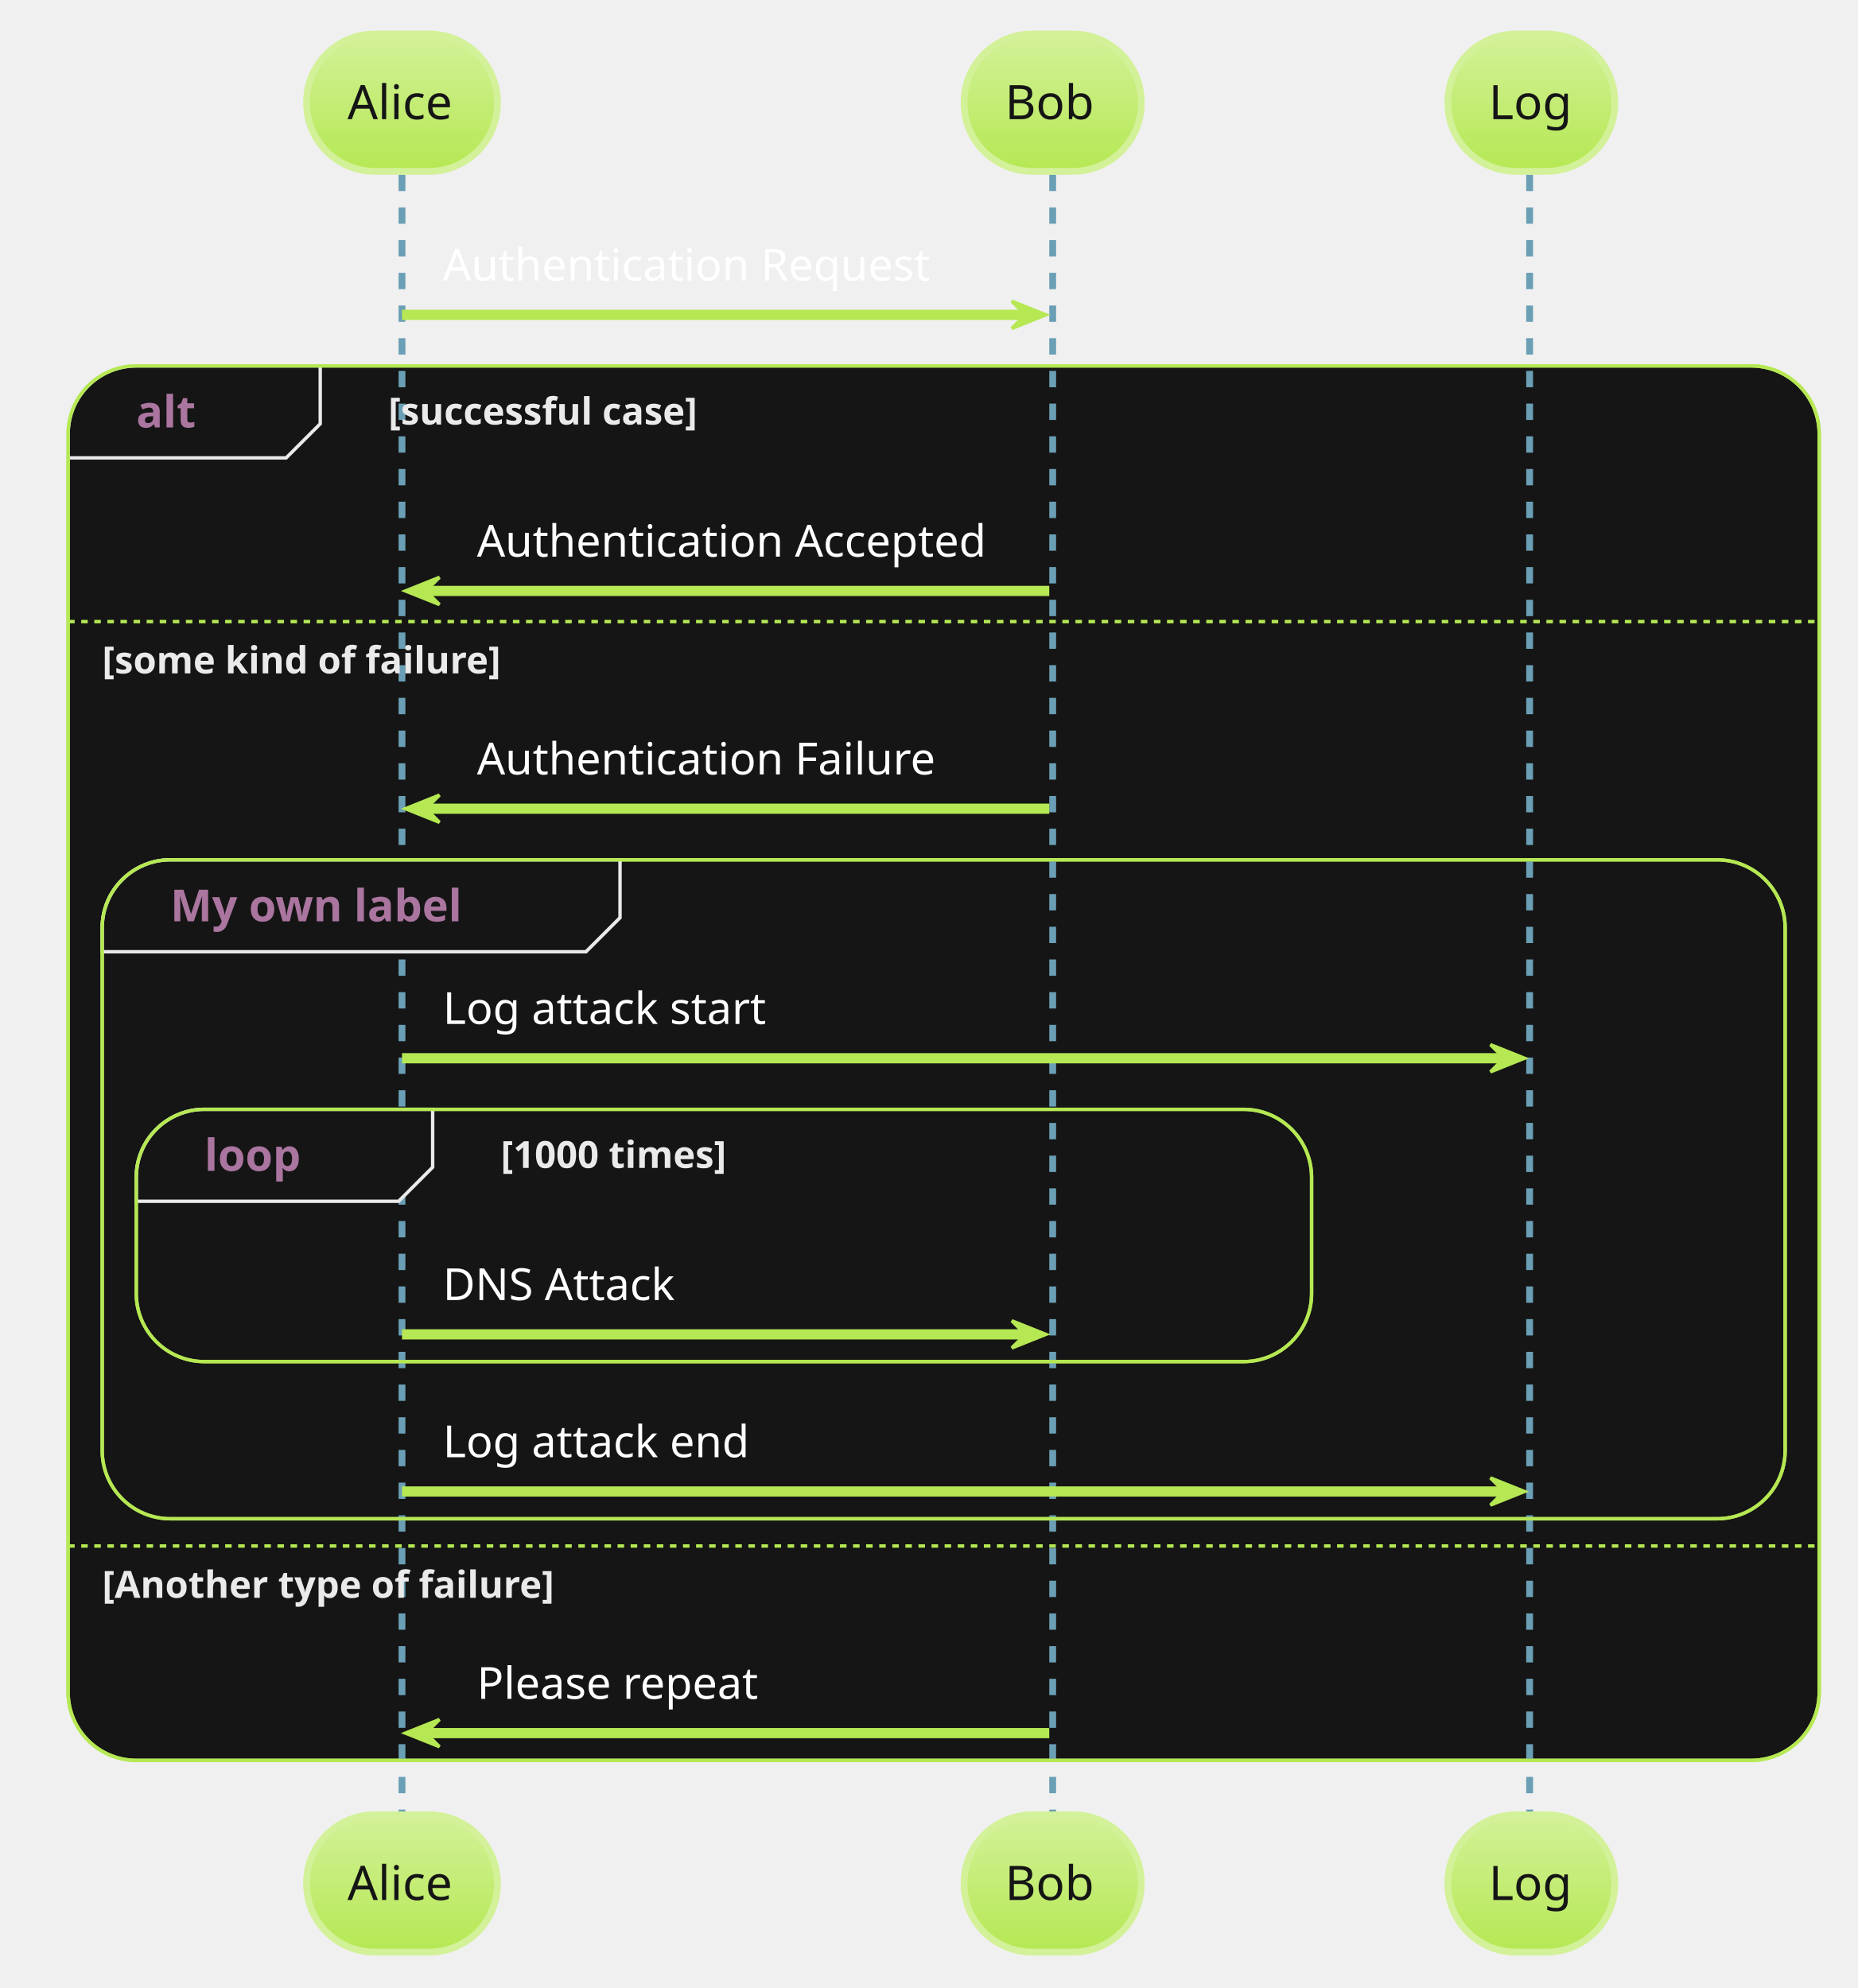
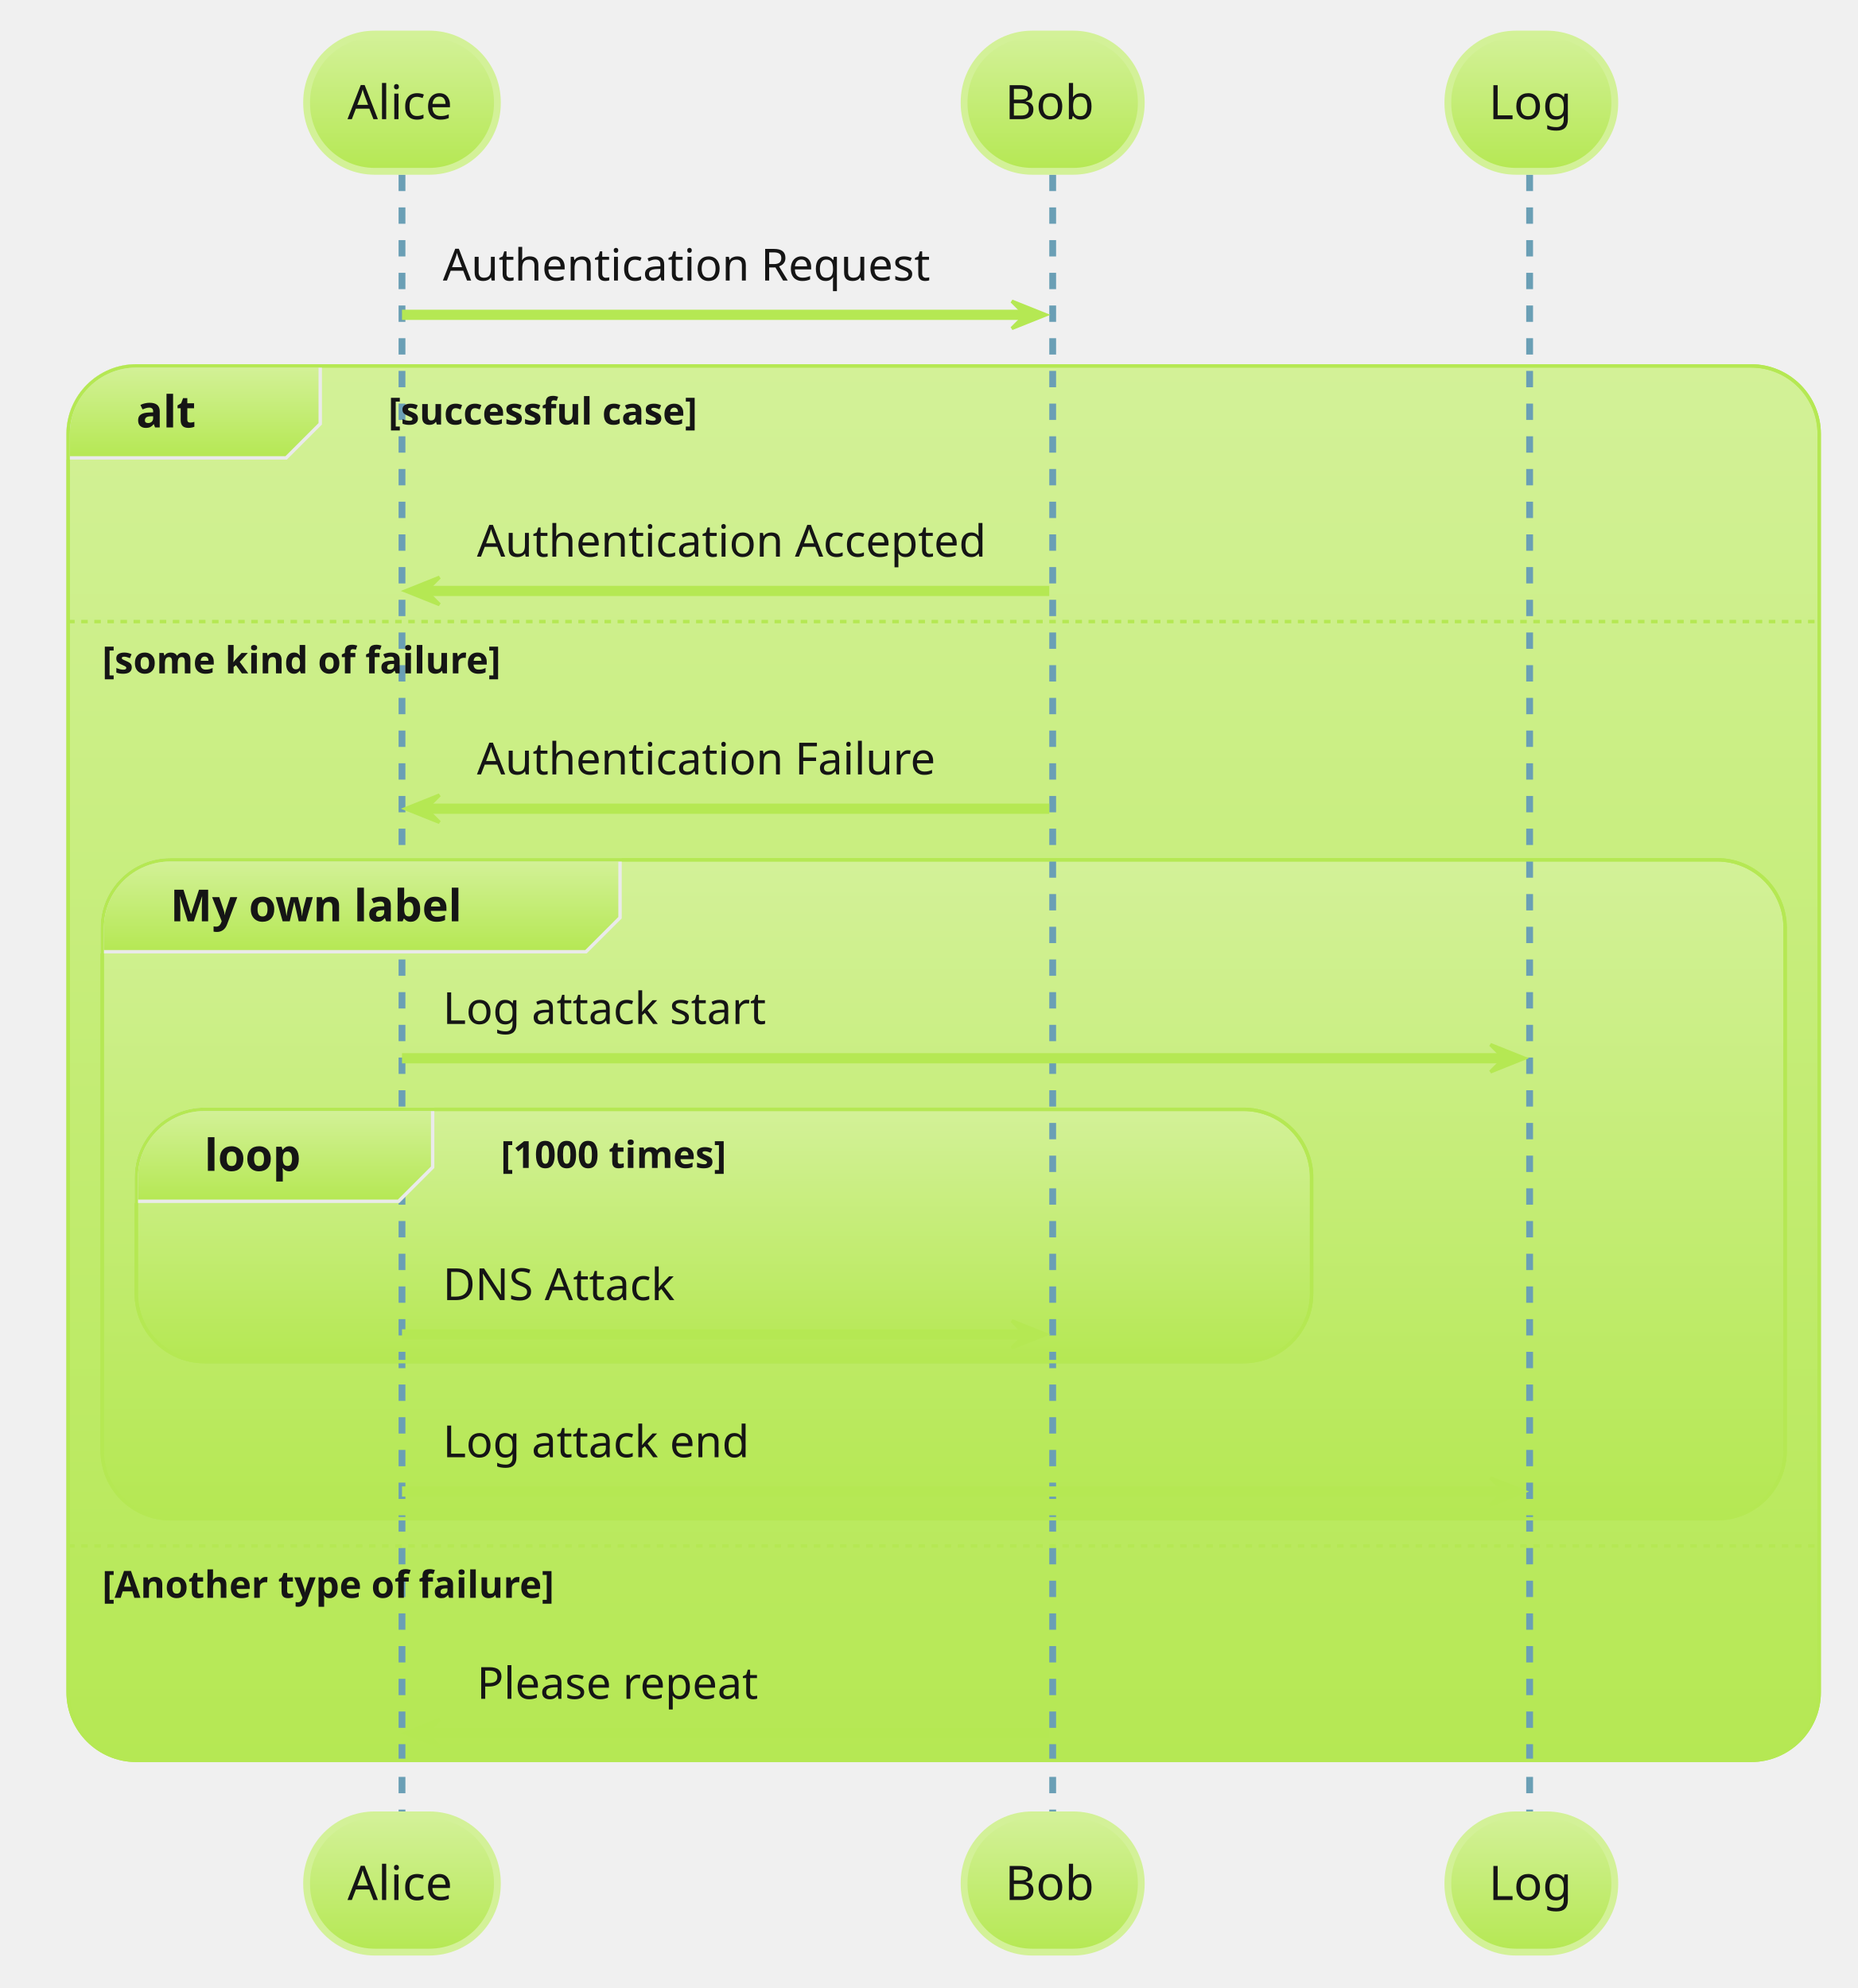
<svg xmlns="http://www.w3.org/2000/svg" contentScriptType="application/ecmascript" contentStyleType="text/css" height="608.333px" preserveAspectRatio="none" style="width:568px;height:608px;background:#00000000;" version="1.1" viewBox="0 0 568 608" width="568.75px" zoomAndPan="magnify">
  <defs>
-     <linearGradient id="g1isp559gw1kim0" x1="50%" x2="50%" y1="0%" y2="100%">
+     <linearGradient id="g1psz6yvxw9iqy0" x1="50%" x2="50%" y1="0%" y2="100%">
      <stop offset="0%" stop-color="#D3F198" />
      <stop offset="100%" stop-color="#B5E853" />
    </linearGradient>
  </defs>
  <g>
-     <rect fill="#151515" height="426.473" rx="20.833" ry="20.833" style="stroke:#B5E853;stroke-width:1.042;" width="535.417" x="20.833" y="111.906" />
+     <rect fill="url(#g1psz6yvxw9iqy0)" height="426.473" rx="20.833" ry="20.833" style="stroke:#B5E853;stroke-width:1.042;" width="535.417" x="20.833" y="111.906" />
    <path d="M20.833,189.062 L556.25,189.062 L556.25,450.944 A20.833,20.833 0 0 1 535.417,471.777 L41.667,471.777 A20.833,20.833 0 0 1 20.833,450.944 L20.833,189.062 " style="stroke:none;stroke-width:1.042;fill:none;" />
-     <rect fill="#151515" height="201.53" rx="20.833" ry="20.833" style="stroke:#B5E853;stroke-width:1.042;" width="514.583" x="31.25" y="262.956" />
-     <rect fill="#151515" height="77.157" rx="20.833" ry="20.833" style="stroke:#B5E853;stroke-width:1.042;" width="359.375" x="41.667" y="339.274" />
+     <rect fill="url(#g1psz6yvxw9iqy0)" height="201.53" rx="20.833" ry="20.833" style="stroke:#B5E853;stroke-width:1.042;" width="514.583" x="31.25" y="262.956" />
+     <rect fill="url(#g1psz6yvxw9iqy0)" height="77.157" rx="20.833" ry="20.833" style="stroke:#B5E853;stroke-width:1.042;" width="359.375" x="41.667" y="339.274" />
    <path d="M20.833,471.777 L556.25,471.777 L556.25,517.546 A20.833,20.833 0 0 1 535.417,538.379 L41.667,538.379 A20.833,20.833 0 0 1 20.833,517.546 L20.833,471.777 " style="stroke:none;stroke-width:1.042;fill:none;" />
    <line style="stroke:#6A9FB5;stroke-width:2.083;fill:none;stroke-dasharray:5.0,5.0;" x1="122.917" x2="122.917" y1="53.434" y2="556.087" />
    <line style="stroke:#6A9FB5;stroke-width:2.083;fill:none;stroke-dasharray:5.0,5.0;" x1="321.875" x2="321.875" y1="53.434" y2="556.087" />
    <line style="stroke:#6A9FB5;stroke-width:2.083;fill:none;stroke-dasharray:5.0,5.0;" x1="467.708" x2="467.708" y1="53.434" y2="556.087" />
-     <rect fill="url(#g1isp559gw1kim0)" height="41.976" rx="20.833" ry="20.833" style="stroke:#D3F198;stroke-width:2.083;" width="58.333" x="93.75" y="10.417" />
+     <rect fill="url(#g1psz6yvxw9iqy0)" height="41.976" rx="20.833" ry="20.833" style="stroke:#D3F198;stroke-width:2.083;" width="58.333" x="93.75" y="10.417" />
    <text fill="#151515" font-family="&quot;Verdana&quot;" font-size="14.583" lengthAdjust="spacing" textLength="33.333" x="106.25" y="36.453">Alice</text>
-     <rect fill="url(#g1isp559gw1kim0)" height="41.976" rx="20.833" ry="20.833" style="stroke:#D3F198;stroke-width:2.083;" width="58.333" x="93.75" y="555.046" />
+     <rect fill="url(#g1psz6yvxw9iqy0)" height="41.976" rx="20.833" ry="20.833" style="stroke:#D3F198;stroke-width:2.083;" width="58.333" x="93.75" y="555.046" />
    <text fill="#151515" font-family="&quot;Verdana&quot;" font-size="14.583" lengthAdjust="spacing" textLength="33.333" x="106.25" y="581.082">Alice</text>
-     <rect fill="url(#g1isp559gw1kim0)" height="41.976" rx="20.833" ry="20.833" style="stroke:#D3F198;stroke-width:2.083;" width="54.167" x="294.792" y="10.417" />
+     <rect fill="url(#g1psz6yvxw9iqy0)" height="41.976" rx="20.833" ry="20.833" style="stroke:#D3F198;stroke-width:2.083;" width="54.167" x="294.792" y="10.417" />
    <text fill="#151515" font-family="&quot;Verdana&quot;" font-size="14.583" lengthAdjust="spacing" textLength="29.167" x="307.292" y="36.453">Bob</text>
-     <rect fill="url(#g1isp559gw1kim0)" height="41.976" rx="20.833" ry="20.833" style="stroke:#D3F198;stroke-width:2.083;" width="54.167" x="294.792" y="555.046" />
+     <rect fill="url(#g1psz6yvxw9iqy0)" height="41.976" rx="20.833" ry="20.833" style="stroke:#D3F198;stroke-width:2.083;" width="54.167" x="294.792" y="555.046" />
    <text fill="#151515" font-family="&quot;Verdana&quot;" font-size="14.583" lengthAdjust="spacing" textLength="29.167" x="307.292" y="581.082">Bob</text>
-     <rect fill="url(#g1isp559gw1kim0)" height="41.976" rx="20.833" ry="20.833" style="stroke:#D3F198;stroke-width:2.083;" width="51.042" x="442.708" y="10.417" />
+     <rect fill="url(#g1psz6yvxw9iqy0)" height="41.976" rx="20.833" ry="20.833" style="stroke:#D3F198;stroke-width:2.083;" width="51.042" x="442.708" y="10.417" />
    <text fill="#151515" font-family="&quot;Verdana&quot;" font-size="14.583" lengthAdjust="spacing" textLength="26.042" x="455.208" y="36.453">Log</text>
-     <rect fill="url(#g1isp559gw1kim0)" height="41.976" rx="20.833" ry="20.833" style="stroke:#D3F198;stroke-width:2.083;" width="51.042" x="442.708" y="555.046" />
+     <rect fill="url(#g1psz6yvxw9iqy0)" height="41.976" rx="20.833" ry="20.833" style="stroke:#D3F198;stroke-width:2.083;" width="51.042" x="442.708" y="555.046" />
    <text fill="#151515" font-family="&quot;Verdana&quot;" font-size="14.583" lengthAdjust="spacing" textLength="26.042" x="455.208" y="581.082">Log</text>
    <polygon fill="#B5E853" points="309.375,92.114,319.792,96.281,309.375,100.448,313.542,96.281" style="stroke:#B5E853;stroke-width:1.042;" />
    <line style="stroke:#B5E853;stroke-width:3.125;" x1="122.917" x2="315.625" y1="96.281" y2="96.281" />
-     <text fill="#FFFFFF" font-family="&quot;Verdana&quot;" font-size="13.542" lengthAdjust="spacing" textLength="155.208" x="135.417" y="85.796">Authentication Request</text>
-     <path d="M41.667,111.906 L97.917,111.906 L97.917,129.614 L87.5,140.031 L20.833,140.031 L20.833,132.739 A20.833,20.833 0 0 1 41.667,111.906 " fill="#151515" style="stroke:#EAEAEA;stroke-width:1.042;" />
+     <text fill="#151515" font-family="&quot;Verdana&quot;" font-size="13.542" lengthAdjust="spacing" textLength="155.208" x="135.417" y="85.796">Authentication Request</text>
+     <path d="M41.667,111.906 L97.917,111.906 L97.917,129.614 L87.5,140.031 L20.833,140.031 L20.833,132.739 A20.833,20.833 0 0 1 41.667,111.906 " fill="url(#g1psz6yvxw9iqy0)" style="stroke:#EAEAEA;stroke-width:1.042;" />
    <rect fill="none" height="426.473" rx="20.833" ry="20.833" style="stroke:#B5E853;stroke-width:1.042;" width="535.417" x="20.833" y="111.906" />
-     <text fill="#AA759F" font-family="&quot;Verdana&quot;" font-size="13.542" font-weight="bold" lengthAdjust="spacing" textLength="19.792" x="41.667" y="130.726">alt</text>
-     <text fill="#EAEAEA" font-family="&quot;Verdana&quot;" font-size="11.458" font-weight="bold" lengthAdjust="spacing" textLength="116.667" x="118.75" y="129.833">[successful case]</text>
+     <text fill="#151515" font-family="&quot;Verdana&quot;" font-size="13.542" font-weight="bold" lengthAdjust="spacing" textLength="19.792" x="41.667" y="130.726">alt</text>
+     <text fill="#151515" font-family="&quot;Verdana&quot;" font-size="11.458" font-weight="bold" lengthAdjust="spacing" textLength="116.667" x="118.75" y="129.833">[successful case]</text>
    <polygon fill="#B5E853" points="134.375,176.562,123.958,180.729,134.375,184.896,130.208,180.729" style="stroke:#B5E853;stroke-width:1.042;" />
    <line style="stroke:#B5E853;stroke-width:3.125;" x1="128.125" x2="320.833" y1="180.729" y2="180.729" />
-     <text fill="#FFFFFF" font-family="&quot;Verdana&quot;" font-size="13.542" lengthAdjust="spacing" textLength="163.542" x="145.833" y="170.244">Authentication Accepted</text>
+     <text fill="#151515" font-family="&quot;Verdana&quot;" font-size="13.542" lengthAdjust="spacing" textLength="163.542" x="145.833" y="170.244">Authentication Accepted</text>
    <line style="stroke:#B5E853;stroke-width:1.042;stroke-dasharray:2.0,2.0;" x1="20.833" x2="556.25" y1="190.104" y2="190.104" />
-     <text fill="#EAEAEA" font-family="&quot;Verdana&quot;" font-size="11.458" font-weight="bold" lengthAdjust="spacing" textLength="143.75" x="31.25" y="205.948">[some kind of failure]</text>
+     <text fill="#151515" font-family="&quot;Verdana&quot;" font-size="11.458" font-weight="bold" lengthAdjust="spacing" textLength="143.75" x="31.25" y="205.948">[some kind of failure]</text>
    <polygon fill="#B5E853" points="134.375,243.164,123.958,247.331,134.375,251.497,130.208,247.331" style="stroke:#B5E853;stroke-width:1.042;" />
    <line style="stroke:#B5E853;stroke-width:3.125;" x1="128.125" x2="320.833" y1="247.331" y2="247.331" />
-     <text fill="#FFFFFF" font-family="&quot;Verdana&quot;" font-size="13.542" lengthAdjust="spacing" textLength="144.792" x="145.833" y="236.845">Authentication Failure</text>
-     <path d="M52.083,262.956 L189.583,262.956 L189.583,280.664 L179.167,291.081 L31.25,291.081 L31.25,283.789 A20.833,20.833 0 0 1 52.083,262.956 " fill="#151515" style="stroke:#EAEAEA;stroke-width:1.042;" />
+     <text fill="#151515" font-family="&quot;Verdana&quot;" font-size="13.542" lengthAdjust="spacing" textLength="144.792" x="145.833" y="236.845">Authentication Failure</text>
+     <path d="M52.083,262.956 L189.583,262.956 L189.583,280.664 L179.167,291.081 L31.25,291.081 L31.25,283.789 A20.833,20.833 0 0 1 52.083,262.956 " fill="url(#g1psz6yvxw9iqy0)" style="stroke:#EAEAEA;stroke-width:1.042;" />
    <rect fill="none" height="201.53" rx="20.833" ry="20.833" style="stroke:#B5E853;stroke-width:1.042;" width="514.583" x="31.25" y="262.956" />
-     <text fill="#AA759F" font-family="&quot;Verdana&quot;" font-size="13.542" font-weight="bold" lengthAdjust="spacing" textLength="101.042" x="52.083" y="281.775">My own label</text>
+     <text fill="#151515" font-family="&quot;Verdana&quot;" font-size="13.542" font-weight="bold" lengthAdjust="spacing" textLength="101.042" x="52.083" y="281.775">My own label</text>
    <polygon fill="#B5E853" points="455.729,319.482,466.146,323.649,455.729,327.816,459.896,323.649" style="stroke:#B5E853;stroke-width:1.042;" />
    <line style="stroke:#B5E853;stroke-width:3.125;" x1="122.917" x2="461.979" y1="323.649" y2="323.649" />
-     <text fill="#FFFFFF" font-family="&quot;Verdana&quot;" font-size="13.542" lengthAdjust="spacing" textLength="105.208" x="135.417" y="313.164">Log attack start</text>
-     <path d="M62.5,339.274 L132.292,339.274 L132.292,356.982 L121.875,367.399 L41.667,367.399 L41.667,360.107 A20.833,20.833 0 0 1 62.5,339.274 " fill="#151515" style="stroke:#EAEAEA;stroke-width:1.042;" />
+     <text fill="#151515" font-family="&quot;Verdana&quot;" font-size="13.542" lengthAdjust="spacing" textLength="105.208" x="135.417" y="313.164">Log attack start</text>
+     <path d="M62.5,339.274 L132.292,339.274 L132.292,356.982 L121.875,367.399 L41.667,367.399 L41.667,360.107 A20.833,20.833 0 0 1 62.5,339.274 " fill="url(#g1psz6yvxw9iqy0)" style="stroke:#EAEAEA;stroke-width:1.042;" />
    <rect fill="none" height="77.157" rx="20.833" ry="20.833" style="stroke:#B5E853;stroke-width:1.042;" width="359.375" x="41.667" y="339.274" />
-     <text fill="#AA759F" font-family="&quot;Verdana&quot;" font-size="13.542" font-weight="bold" lengthAdjust="spacing" textLength="33.333" x="62.5" y="358.094">loop</text>
-     <text fill="#EAEAEA" font-family="&quot;Verdana&quot;" font-size="11.458" font-weight="bold" lengthAdjust="spacing" textLength="84.375" x="153.125" y="357.202">[1000 times]</text>
+     <text fill="#151515" font-family="&quot;Verdana&quot;" font-size="13.542" font-weight="bold" lengthAdjust="spacing" textLength="33.333" x="62.5" y="358.094">loop</text>
+     <text fill="#151515" font-family="&quot;Verdana&quot;" font-size="11.458" font-weight="bold" lengthAdjust="spacing" textLength="84.375" x="153.125" y="357.202">[1000 times]</text>
    <polygon fill="#B5E853" points="309.375,403.931,319.792,408.097,309.375,412.264,313.542,408.097" style="stroke:#B5E853;stroke-width:1.042;" />
    <line style="stroke:#B5E853;stroke-width:3.125;" x1="122.917" x2="315.625" y1="408.097" y2="408.097" />
-     <text fill="#FFFFFF" font-family="&quot;Verdana&quot;" font-size="13.542" lengthAdjust="spacing" textLength="77.083" x="135.417" y="397.612">DNS Attack</text>
+     <text fill="#151515" font-family="&quot;Verdana&quot;" font-size="13.542" lengthAdjust="spacing" textLength="77.083" x="135.417" y="397.612">DNS Attack</text>
    <polygon fill="#B5E853" points="455.729,451.986,466.146,456.152,455.729,460.319,459.896,456.152" style="stroke:#B5E853;stroke-width:1.042;" />
    <line style="stroke:#B5E853;stroke-width:3.125;" x1="122.917" x2="461.979" y1="456.152" y2="456.152" />
-     <text fill="#FFFFFF" font-family="&quot;Verdana&quot;" font-size="13.542" lengthAdjust="spacing" textLength="98.958" x="135.417" y="445.667">Log attack end</text>
+     <text fill="#151515" font-family="&quot;Verdana&quot;" font-size="13.542" lengthAdjust="spacing" textLength="98.958" x="135.417" y="445.667">Log attack end</text>
    <line style="stroke:#B5E853;stroke-width:1.042;stroke-dasharray:2.0,2.0;" x1="20.833" x2="556.25" y1="472.819" y2="472.819" />
-     <text fill="#EAEAEA" font-family="&quot;Verdana&quot;" font-size="11.458" font-weight="bold" lengthAdjust="spacing" textLength="161.458" x="31.25" y="488.663">[Another type of failure]</text>
+     <text fill="#151515" font-family="&quot;Verdana&quot;" font-size="11.458" font-weight="bold" lengthAdjust="spacing" textLength="161.458" x="31.25" y="488.663">[Another type of failure]</text>
    <polygon fill="#B5E853" points="134.375,525.879,123.958,530.046,134.375,534.212,130.208,530.046" style="stroke:#B5E853;stroke-width:1.042;" />
    <line style="stroke:#B5E853;stroke-width:3.125;" x1="128.125" x2="320.833" y1="530.046" y2="530.046" />
-     <text fill="#FFFFFF" font-family="&quot;Verdana&quot;" font-size="13.542" lengthAdjust="spacing" textLength="91.667" x="145.833" y="519.56">Please repeat</text>
+     <text fill="#151515" font-family="&quot;Verdana&quot;" font-size="13.542" lengthAdjust="spacing" textLength="91.667" x="145.833" y="519.56">Please repeat</text>
  </g>
</svg>
